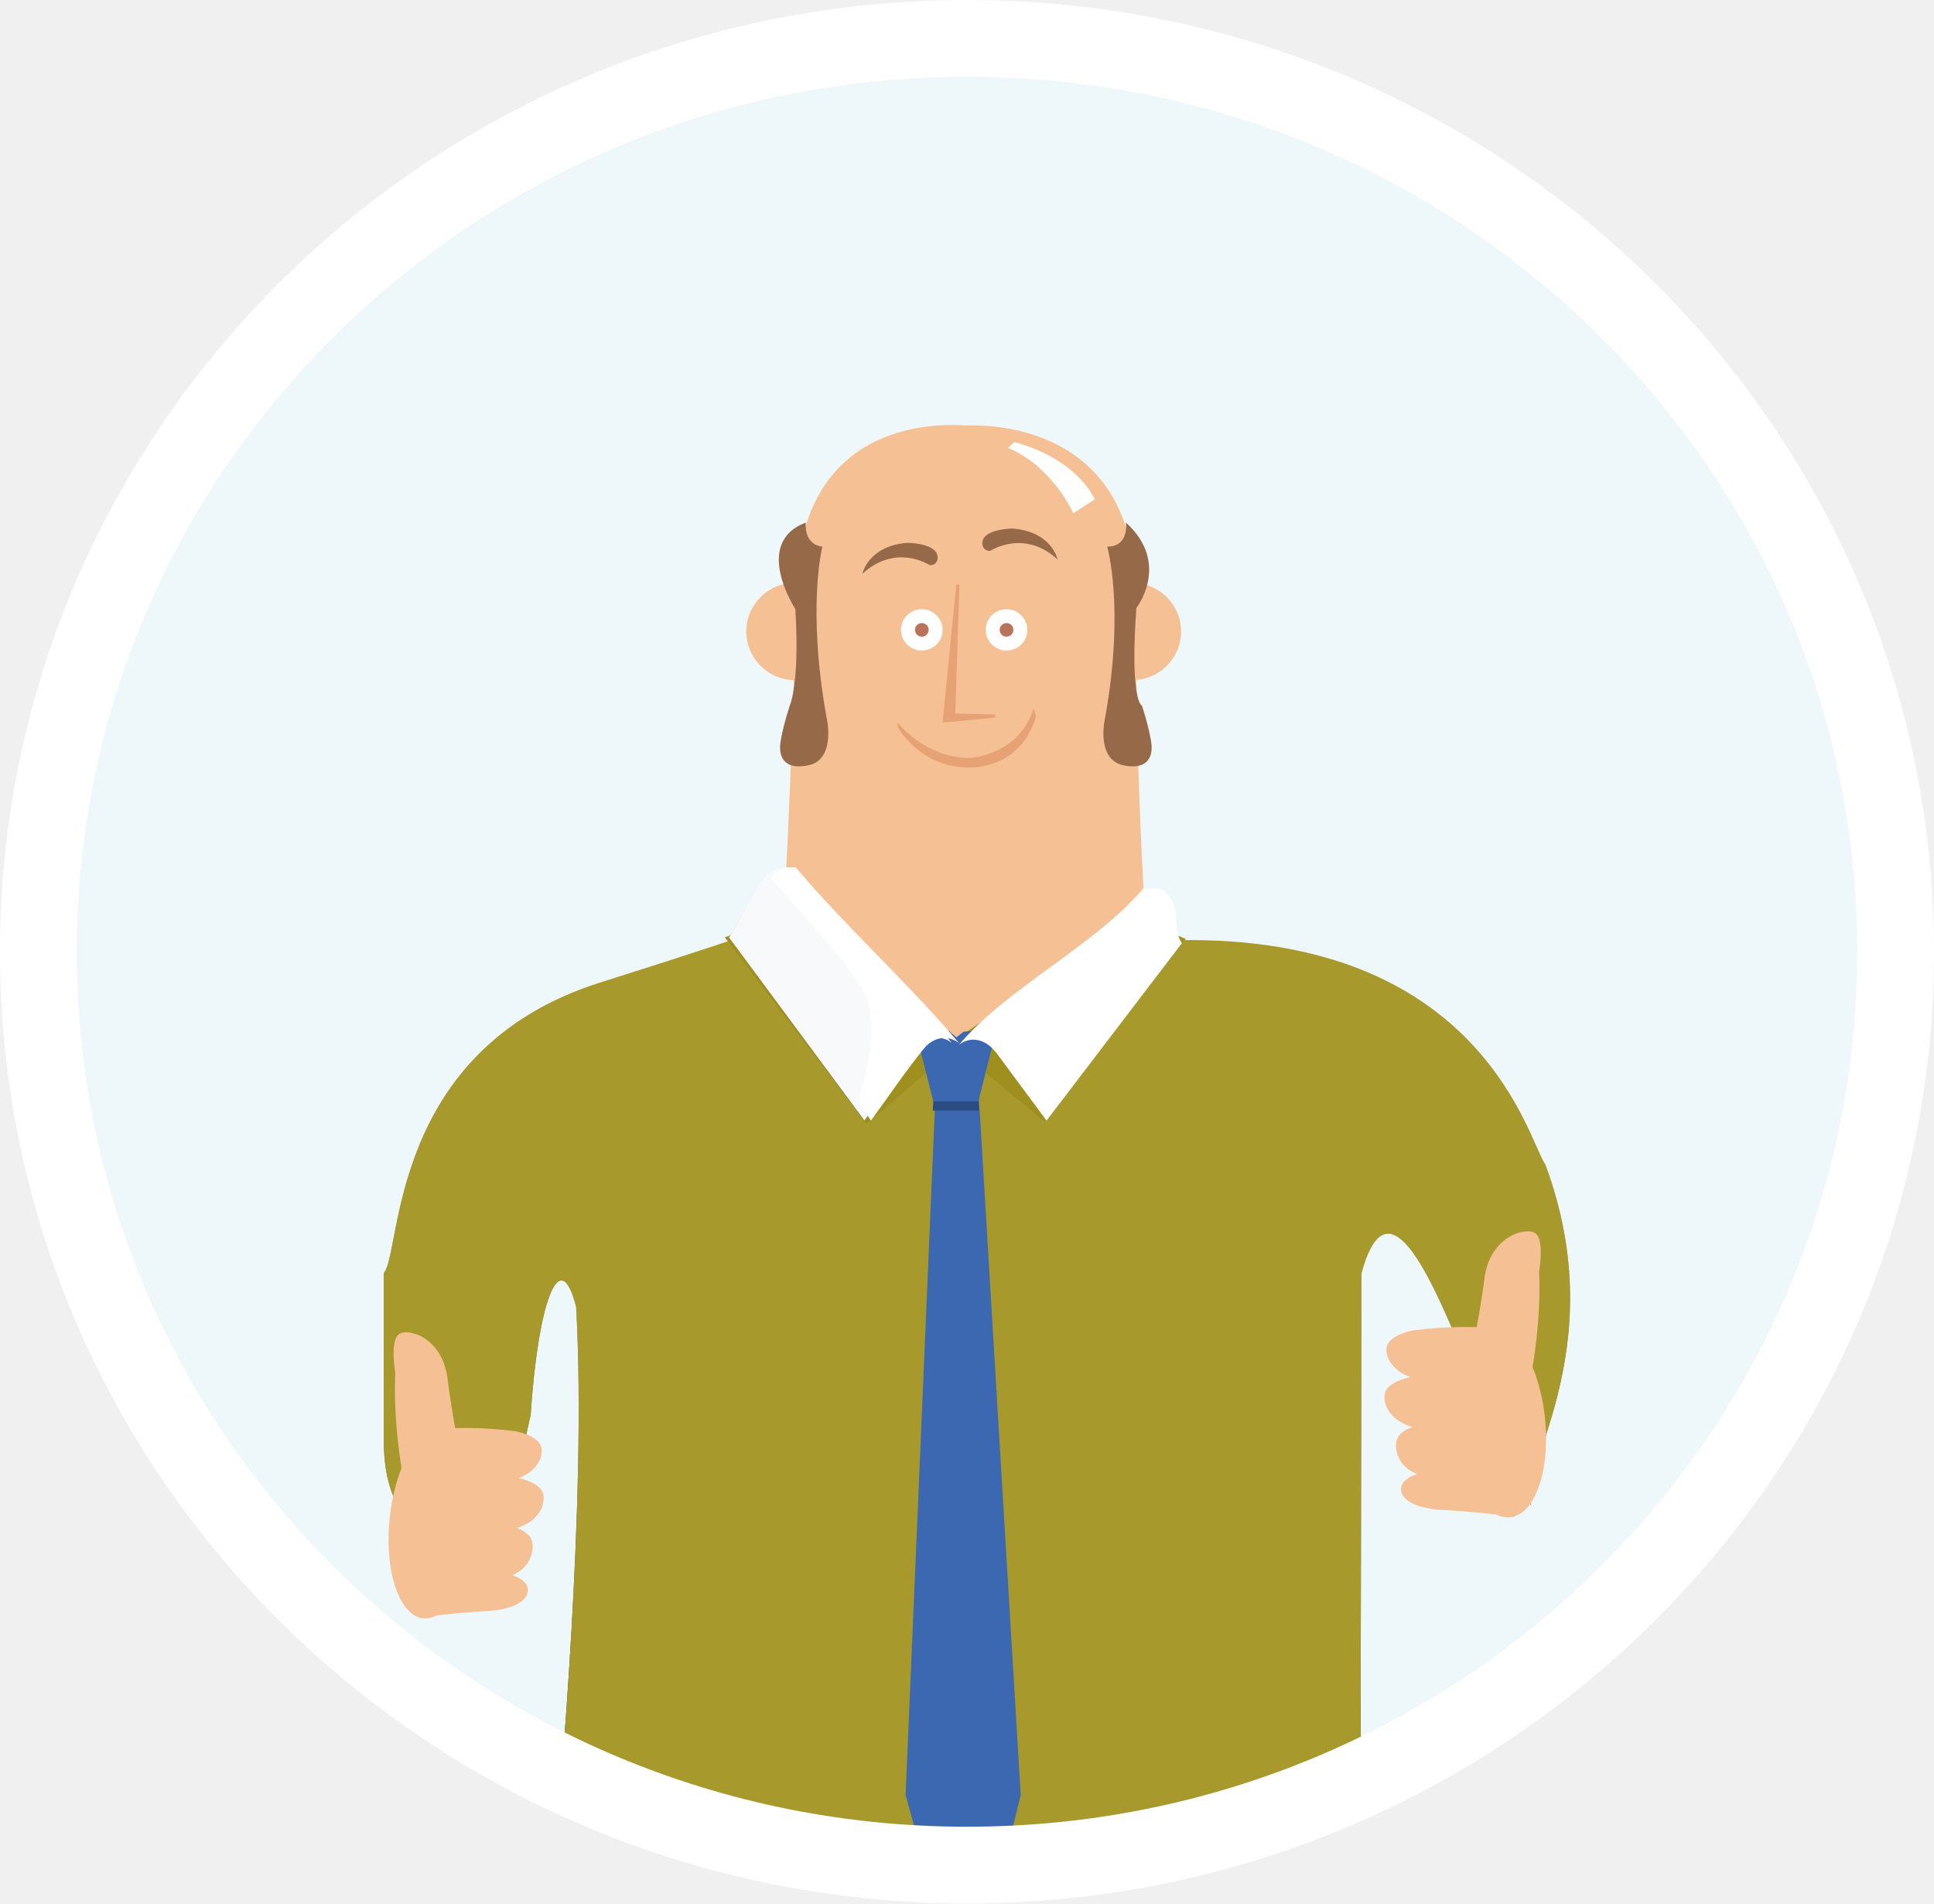
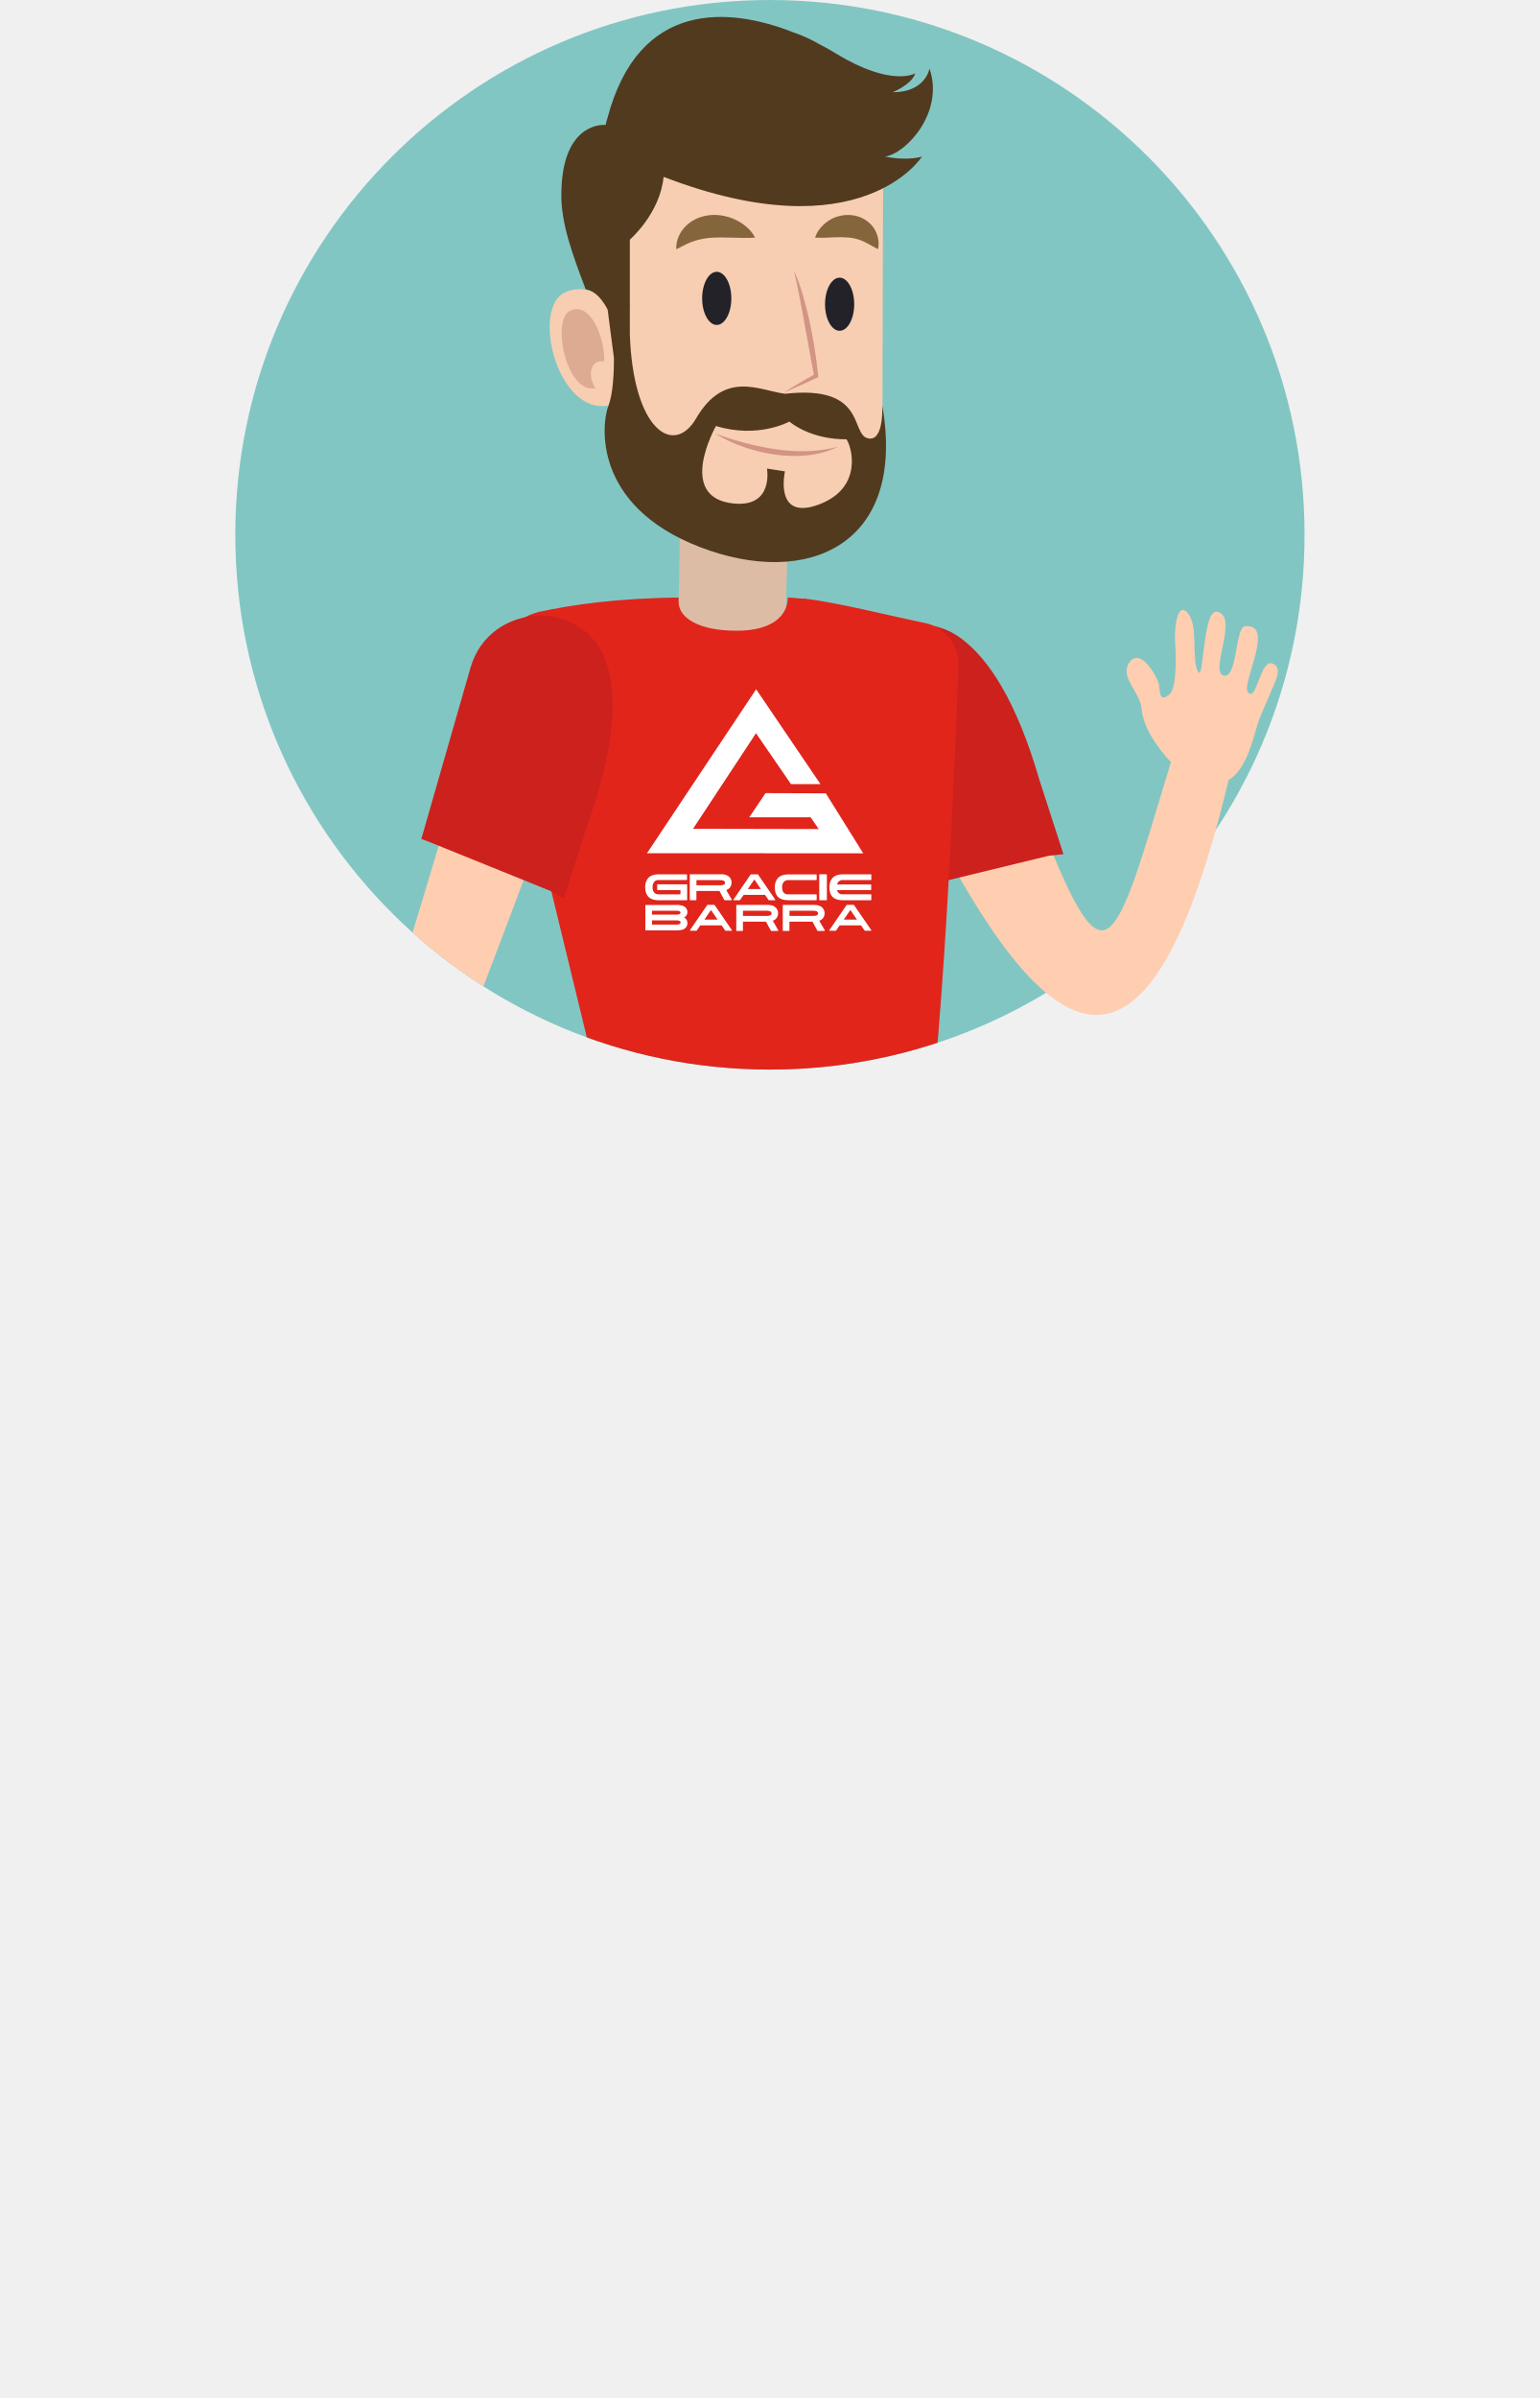
- <svg xmlns="http://www.w3.org/2000/svg" xmlns:xlink="http://www.w3.org/1999/xlink" width="252px" height="248px" viewBox="0 0 252 248" version="1.1">
+ <svg xmlns="http://www.w3.org/2000/svg" width="352px" height="548px" viewBox="0 0 650 1457.29">
  <defs>
-     <ellipse id="path-1" cx="126" cy="123" rx="125" ry="123" />
-     <ellipse id="path-3" cx="116" cy="114" rx="116" ry="114" />
-     <linearGradient x1="50%" y1="0%" x2="50%" y2="100%" id="linearGradient-5">
-       <stop stop-color="#FFFFFF" offset="0%" />
-       <stop stop-color="#000000" offset="100%" />
-     </linearGradient>
-     <path d="M-7.27595761e-12,45.865 L-3.50623251e-12,67.062 C-1.95890966e-12,68.875 -1.95890966e-12,72.82 1.824,76.125 L6.382,83.375 C8.983,85.205 4.184,91.48 15.5,80.656 L19.147,64.344 C20.059,50.258 22.856,41.688 25.069,50.258 C26.523,76.226 22.734,114.968 22.856,115.909 C57,124 127.268,135.135 127.268,115.135 L127.4,45.865 C132.908,25.757 144.128,70.855 149.529,76.125 C147.144,72.441 160.471,56.188 151.353,31.719 C149.184,28.77 143.386,2.651 105.35,2.478 C83.959,2.381 75.646,20.412 75.646,20.412 L50.793,0.336 C48.58,1.075 55.874,-0.739 28.19,8.017 C0.507,16.775 2.391,43.235 -7.27595761e-12,45.865 Z" id="path-6" />
-     <path d="M3.928,2.243 C2.501,4.397 1.385,6.945 0,9.139 L17.632,33 L24.045,24.141 C25.64,21.929 27.607,21.78 29.046,22.893 C22.582,15.175 14.334,7.715 7.871,0 C5.729,0 4.866,0.821 3.928,2.243" id="path-7" />
+     <style>.cls-1{fill:none;}.cls-2{isolation:isolate;}.cls-3{fill:#82c6c3;}.cls-4{clip-path:url(#clip-path);}.cls-5{fill:#1c1918;opacity:0.1;}.cls-6{fill:#33343d;}.cls-7{fill:#705543;}.cls-8{fill:#543d31;}.cls-9{fill:#ddcea6;}.cls-10{fill:#ddbca6;}.cls-11{fill:#ffceb1;}.cls-12{fill:#cc211d;}.cls-13{fill:#e1251b;}.cls-14{fill:#f7ceb2;}.cls-15{fill:#222228;}.cls-16{fill:#84653c;}.cls-17{fill:#b57662;opacity:0.4;}.cls-18{fill:#d39484;}.cls-19{fill:#513a1e;}.cls-20{fill:#adadad;}.cls-21,.cls-23{fill:#fff;}.cls-21{fill-rule:evenodd;}.cls-22{mix-blend-mode:screen;}</style>
+     <clipPath id="clip-path" transform="translate(-75 -75)">
+       <path class="cls-1" d="M725,400C725,220.51,579.49,75,400,75S75,220.51,75,400,220.51,725,400,725a323.55,323.55,0,0,0,155.73-39.68l50,49.3,103-50.83L725,568.72l-23.8-46.47A324.09,324.09,0,0,0,725,400Z" />
+     </clipPath>
  </defs>
-   <g id="Desktop" stroke="none" stroke-width="1" fill="none" fill-rule="evenodd">
-     <g id="Services-/-myRequests-/-emptyStates" transform="translate(-721, -340)">
-       <g id="emptyState" transform="translate(679, 341)">
-         <g id="assets/wally/happy" transform="translate(42, 0)">
-           <mask id="mask-2" fill="white">
-             <use xlink:href="#path-1" />
-           </mask>
-           <use id="Oval-Copy" fill="#EEF8FA" fill-rule="evenodd" xlink:href="#path-1" />
-           <g id="Group" stroke-width="1" fill-rule="evenodd" transform="translate(10, 9)">
-             <mask id="mask-4" fill="white">
-               <use xlink:href="#path-3" />
-             </mask>
-             <g id="mask">
-               <use fill="#EEF8FA" fill-rule="evenodd" xlink:href="#path-3" />
-               <ellipse stroke="#FFFFFF" stroke-width="10" cx="116" cy="114" rx="121" ry="119" />
-             </g>
-             <g id="wally" mask="url(#mask-4)">
-               <g transform="translate(39, 45)">
-                 <g id="shirt" transform="translate(1, 65)">
-                   <g id="Path">
-                     <use fill="url(#linearGradient-5)" xlink:href="#path-6" />
-                     <use fill="#A7992C" xlink:href="#path-6" />
-                   </g>
-                 </g>
-                 <g id="head" transform="translate(45, 0)">
-                   <path d="M10.109,75.54 L30.691,82.341 C30.691,82.341 55.05,71.823 55.27,65.243 C54.508,53.606 54.197,41.814 54.072,33.595 C57.335,33.31 59.896,30.593 59.896,27.275 C59.896,23.919 57.271,21.183 53.953,20.949 C52.946,-0.987 32.579,0.47 31.877,0.431 C29.174,0.268 10.721,-0.835 9.794,20.936 C9.742,20.93 9.688,20.923 9.634,20.923 C6.103,20.923 3.243,23.767 3.243,27.275 C3.243,30.713 5.997,33.506 9.43,33.615 C9.169,41.91 8.748,53.251 8.257,61.559 C7.617,68.365 10.109,75.54 10.109,75.54" id="Fill-4" fill="#F5C094" />
-                   <path d="M27.124,18.625 C27.124,18.625 22.747,15.725 18.369,19.764 C18.369,19.764 19.095,16.136 24.208,15.725 C24.208,15.725 28.378,15.725 28.167,17.795 C28.167,17.795 28.064,18.725 27.124,18.625" id="Fill-6" fill="#966948" />
-                   <path d="M35.049,16.763 C35.049,16.763 39.426,13.863 43.804,17.896 C43.804,17.896 43.075,14.275 37.965,13.863 C37.965,13.863 33.795,13.863 34.006,15.933 C34.006,15.933 34.109,16.864 35.049,16.763" id="Fill-8" fill="#966948" />
-                   <path d="M10.995,13.084 C10.995,13.084 10.654,15.934 13.156,16.219 C13.156,16.219 11.126,24.115 13.688,38.408 C13.688,38.408 14.938,43.498 11.718,44.607 C11.718,44.607 7.511,45.975 7.645,42.189 C7.645,42.189 7.735,40.579 8.892,36.97 C8.892,36.97 10.233,34.158 9.634,24.355 C9.634,24.355 3.979,15.725 10.995,13.084" id="Fill-10" fill="#966948" />
-                   <path d="M52.704,13.084 C52.704,13.084 53.189,16.219 50.269,16.219 C50.269,16.219 52.577,24.115 50.015,38.408 C50.015,38.408 48.765,43.498 51.984,44.607 C51.984,44.607 56.189,45.975 56.058,42.189 C56.058,42.189 55.968,40.579 54.808,36.97 C54.808,36.97 53.192,36.432 54.069,24.216 C54.069,24.216 58.607,18.416 52.704,13.084" id="Fill-12" fill="#966948" />
-                   <path d="M32.228,44.993 C25.923,44.993 23.08,39.914 22.964,39.699 L22.954,39.13 C23.061,39.319 26.685,43.751 32.265,43.751 C32.539,43.771 38.903,43.315 40.675,37.261 L41,38.339 C38.934,45.361 32.291,45 32.228,44.993" id="Fill-14" fill="#E6A274" />
-                   <path d="M28.82,27.066 C28.82,28.554 27.606,29.757 26.111,29.757 C24.61,29.757 23.399,28.554 23.399,27.066 C23.399,25.577 24.61,24.375 26.111,24.375 C27.606,24.375 28.82,25.577 28.82,27.066" id="Fill-16" fill="#FEFEFE" />
-                   <path d="M27.006,27.059 C27.006,27.547 26.608,27.952 26.114,27.952 C25.623,27.952 25.221,27.547 25.221,27.059 C25.221,26.571 25.623,26.179 26.114,26.179 C26.608,26.179 27.006,26.571 27.006,27.059" id="Fill-18" fill="#BA7258" />
-                   <path d="M34.44,27.066 C34.44,28.554 35.654,29.757 37.149,29.757 C38.647,29.757 39.861,28.554 39.861,27.066 C39.861,25.577 38.647,24.375 37.149,24.375 C35.654,24.375 34.44,25.577 34.44,27.066" id="Fill-20" fill="#FEFEFE" />
-                   <path d="M38.042,27.059 C38.042,27.547 37.643,27.952 37.149,27.952 C36.658,27.952 36.256,27.547 36.256,27.059 C36.256,26.571 36.658,26.179 37.149,26.179 C37.643,26.179 38.042,26.571 38.042,27.059" id="Fill-22" fill="#BA7258" />
-                   <path d="M28.82,39.136 L35.666,38.508 L35.679,38.09 C35.679,38.09 30.857,37.97 30.468,37.957 C30.482,37.552 31.017,21.182 31.017,21.182 L30.599,21.169 L28.82,39.136 Z" id="Fill-24" fill="#E6A274" />
-                   <path d="M38.131,2.598 C38.131,2.598 45.713,4.269 48.662,10.058 L45.85,11.875 C45.85,11.875 43.117,5.733 37.359,3.364 L38.131,2.598 Z" id="Fill-26" fill="#FEFEFE" />
-                   <polygon id="Fill-28" fill="#9E8F1E" points="0.438 67.118 1.016 66.928 9.24 59.412 30.487 80.396 54.075 64.7 60.495 67.321 42.148 91.168 30.461 81.542 18.91 91.415" />
-                 </g>
-                 <g id="tie" transform="translate(69, 79)">
-                   <polygon id="Tie" fill="#3B68B1" points="3.986 6.357 9.392 6.357 15 99.892 13.023 107.892 9.394 109.892 2.768 109.892 0 99.892" />
-                   <polygon id="Fill-30" fill="#2A4C82" points="3.64 9.031 9.435 9.031 9.565 10.704 3.543 10.704" />
-                   <polygon id="Fill-32" fill="#3B68B1" points="1.212 0.003 5.623 0.294 6.605 1.152 7.548 0.42 11.875 0.003 9.479 9.504 3.609 9.504" />
-                 </g>
-                 <g id="collar" transform="translate(46, 58)">
-                   <g id="Fill-35">
-                     <use fill="url(#linearGradient-5)" xlink:href="#path-7" />
-                     <use fill="#F7F9FB" xlink:href="#path-7" />
-                   </g>
-                   <path d="M5.446,1.306 C7.371,3.982 17.571,14.185 18.239,18.025 C19.349,24.414 16.684,29.282 17.002,30.757 C17.966,32.192 16.996,30.744 18.488,33 C20.851,29.762 23.026,26.508 25.45,23.54 C26.207,22.617 28.029,21.491 29.954,22.895 C23.455,15.178 15.179,7.72 8.689,0.007 C8.61,0.003 8.534,0 8.456,0 C7.302,0 6.17,0.336 5.446,1.306" id="Fill-37" fill="#FFFFFF" />
-                   <path d="M54.754,2.755 C54.523,2.758 54.264,2.758 53.978,2.758 C47.518,10.293 36.417,15.575 29.954,23.12 C31.392,22.033 33.361,22.178 34.952,24.34 L41.362,33 L59,9.888 C57.618,7.746 58.868,6.034 57.443,3.923 C56.728,2.867 56.334,2.75 55.254,2.75 C55.101,2.75 54.933,2.752 54.754,2.755" id="Fill-39" fill="#FFFFFF" />
-                   <path d="M54.793,2.758 C48.193,10.263 36.555,15.659 29.954,23.167 C31.903,21.802 33.758,22.897 34.525,23.796 C36.997,26.683 39.212,29.85 41.61,33 C43.125,30.805 42.142,32.214 43.118,30.818 C43.438,29.383 40.738,24.646 41.86,18.429 C42.54,14.692 56.136,6.628 58.092,4.009 C57.363,3.08 56.235,2.75 55.08,2.75 C54.983,2.75 54.89,2.753 54.793,2.758" id="Fill-41" />
-                 </g>
-                 <g id="right-hand" transform="translate(0, 118)">
-                   <path d="M21.638,21.291 C20.919,19.97 18.386,19.536 18.386,19.536 C13.897,18.952 10.18,19.039 7.317,19.353 L7.491,25.944 C10.613,25.303 15.914,26.439 15.914,26.439 C21.362,26.279 22.354,22.619 21.638,21.291" id="Fill-46" fill="#F5C094" />
-                   <path d="M0,15.822 L8.097,32.101 L14.08,32.439 C14.077,32.381 12.596,9.228 12.781,8.399 C12.791,8.36 12.77,8.341 12.722,8.341 C11.759,8.341 0,15.822 0,15.822" id="Fill-43" />
-                   <path d="M21.41,15.228 C20.694,13.906 18.161,13.475 18.161,13.475 C13.663,12.891 9.952,12.977 7.089,13.29 L7.26,19.875 C10.385,19.241 15.456,20.164 15.456,20.164 C20.905,19.997 22.125,16.552 21.41,15.228" id="Fill-48" fill="#F5C094" />
-                   <path d="M20.192,27.472 C19.535,26.17 17.225,25.736 17.225,25.736 C13.131,25.157 9.742,25.236 7.129,25.533 L7.295,32.017 C10.146,31.393 15.227,32.716 15.227,32.716 C20.19,32.578 20.845,28.77 20.192,27.472" id="Fill-50" fill="#F5C094" />
-                   <path d="M19.595,33.477 C18.901,32.25 16.398,31.854 16.398,31.854 C11.97,31.311 8.311,31.399 5.495,31.697 L5.653,37.836 C8.732,37.229 13.845,36.935 13.845,36.935 C19.211,36.776 20.295,34.708 19.595,33.477" id="Fill-52" fill="#F5C094" />
-                   <path d="M13.067,26.509 C12.202,33.385 8.986,38.441 5.885,37.804 C2.785,37.168 0.975,31.076 1.841,24.204 C2.708,17.328 5.924,12.274 9.019,12.911 C12.122,13.545 13.936,19.637 13.067,26.509" id="Fill-54" fill="#F5C094" />
-                   <path d="M2.984,0.821 C1.786,1.673 2.499,5.888 2.499,5.888 C2.282,10.655 2.876,15.693 3.387,18.676 L10.877,15.625 C10.042,12.392 9.361,6.966 9.361,6.966 C8.797,1.255 4.183,-0.029 2.984,0.821" id="Fill-56" fill="#F5C094" />
-                 </g>
-                 <g id="left-hand" transform="translate(131, 105)">
-                   <path d="M0.608,21.134 C1.357,19.814 3.996,19.379 3.996,19.379 C8.671,18.793 12.545,18.881 15.526,19.196 L15.345,25.785 C12.093,25.145 6.568,26.282 6.568,26.282 C0.895,26.12 -0.138,22.463 0.608,21.134" id="Fill-58" fill="#F5C094" />
-                   <path d="M0.846,15.072 C1.592,13.75 4.23,13.317 4.23,13.317 C8.915,12.734 12.781,12.82 15.764,13.134 L15.584,19.718 C12.33,19.084 7.048,20.005 7.048,20.005 C1.371,19.84 0.101,16.394 0.846,15.072" id="Fill-60" fill="#F5C094" />
-                   <path d="M2.115,27.316 C2.799,26.012 5.205,25.579 5.205,25.579 C9.469,25 12.999,25.077 15.722,25.375 L15.549,31.858 C12.579,31.234 7.286,32.56 7.286,32.56 C2.116,32.419 1.434,28.611 2.115,27.316" id="Fill-62" fill="#F5C094" />
-                   <path d="M2.736,33.32 C3.46,32.092 6.067,31.696 6.067,31.696 C10.679,31.153 14.489,31.242 17.424,31.541 L17.259,37.679 C14.051,37.072 8.726,36.776 8.726,36.776 C3.136,36.62 2.007,34.551 2.736,33.32" id="Fill-64" fill="#F5C094" />
-                   <path d="M9.536,26.352 C10.437,33.228 13.787,38.284 17.016,37.647 C20.247,37.01 22.132,30.917 21.23,24.048 C20.327,17.171 16.977,12.115 13.751,12.754 C10.52,13.388 8.63,19.48 9.536,26.352" id="Fill-66" fill="#F5C094" />
-                   <path d="M20.039,0.663 C21.288,1.514 20.545,5.73 20.545,5.73 C20.77,10.499 20.151,15.536 19.619,18.519 L11.817,15.469 C12.686,12.235 13.396,6.808 13.396,6.808 C13.982,1.098 18.79,-0.186 20.039,0.663" id="Fill-68" fill="#F5C094" />
-                 </g>
-               </g>
-             </g>
-           </g>
+   <g class="cls-2">
+     <g id="Layer_2" data-name="Layer 2">
+       <circle class="cls-3" cx="325" cy="325" r="325" />
+     </g>
+     <g id="Layer_3" data-name="Layer 3">
+       <g class="cls-4">
+         <path class="cls-5" d="M692.39,1504.07c0,15.59-122.32,28.22-268.86,28.22s-261.81-12.63-261.81-28.22,115.27-28.22,261.81-28.22S692.39,1488.49,692.39,1504.07Z" transform="translate(-75 -75)" />
+         <polygon class="cls-6" points="424.98 1318.47 437.95 1396.41 468.21 1396.41 458.09 1311.63 424.98 1318.47" />
+         <path class="cls-7" d="M552.38,1434.47s17.26,22.44,43.46,30.33,49.86,17.9,47.95,33.67c0,0-39,19.09-102.27-2.14V1503L500,1501.18V1446l34.51,2.42-2.56-5.46Z" transform="translate(-75 -75)" />
+         <path class="cls-8" d="M569.05,1497.1c56.7,14.58,71.1-1.61,74.41-2.73a11,11,0,0,1,.33,4.1s-39,19.09-102.27-2.14V1503L500,1501.18v-11C514.81,1491.07,527.24,1486.35,569.05,1497.1Z" transform="translate(-75 -75)" />
+         <polygon class="cls-6" points="280.2 1318.47 267.23 1396.41 236.97 1396.41 247.09 1311.63 280.2 1318.47" />
+         <path class="cls-7" d="M302.8,1434.47s-17.26,22.44-43.46,30.33-52.74,17.9-50.82,33.67c0,0,41.87,19.09,105.14-2.14V1503l41.54-1.82V1446l-34.51,2.42,2.56-5.46Z" transform="translate(-75 -75)" />
+         <path class="cls-8" d="M277.52,1500c-39.81,6.26-65.36-4.48-68.67-5.6a11,11,0,0,0-.33,4.1s41.87,19.09,105.14-2.14V1503l41.54-1.82V1487.3C340.37,1488.2,315.73,1494,277.52,1500Z" transform="translate(-75 -75)" />
+         <path class="cls-9" d="M495,744.41l32.53,402.65L555.7,1422.7s-15.31,21.06-72.74,11.49l-30.16-289-37-237.38H386.29l-19.71,526.41s-24.89,19.14-70.83,1.91l9.19-677.62Z" transform="translate(-75 -75)" />
+         <polygon class="cls-10" points="335.87 323.53 333.29 430.43 268.85 401.62 270.88 291.54 335.87 323.53" />
+         <path class="cls-11" d="M626,506c.92,11,9.66,23.7,17.78,32.1-36.33,120.3-39.34,140.72-83,27.58-19.45,6.32-38.82,12.82-57.93,20.13,71.06,134.14,129.06,160.65,176-37,.21.17.63-.18.79-.29,9.68-6.56,13.53-22.31,16.14-31.27s5.78-14.22,8.19-20.5,8.67-16.11,1.37-18.57-9.12,22.59-14.47,17.89,17-42.1-2-40.53c-6.15.51-4.58,32.46-13.19,30s9.81-36.77-4.12-38.77c-8.42-1.21-7.75,42.53-11.22,36.59-4.44-7.6.41-27.79-6.33-35.76s-8.26,10.92-7.69,17.62c.41,4.91,1.51,28.12-3.69,32-6.42,4.79-5.21-2.15-6.35-6.92s-11.33-22-17.7-12.82S625,494.94,626,506Z" transform="translate(-75 -75)" />
+         <path class="cls-12" d="M495.66,613,487,615.26,450.49,513.38c-14.29-39.84,31.72-75.59,65.73-50.41,17,12.62,33.87,38.61,47.58,85.95l14.63,45.14-8.93,1Z" transform="translate(-75 -75)" />
+         <path class="cls-13" d="M494.38,453.63c-25.38-5.26-51-12-73.55-14.92.08.46-10-.93-10-.46,0,10.05-8.33,20.05-31.09,20.05s-35.27-7.65-35.27-17.7a14.31,14.31,0,0,1,.05-2.45c-37.14.31-65.4,4.45-84.77,8.68A32.27,32.27,0,0,0,235.38,486L304.56,770.7s15.36,11.39,68.66,13.56c75.46,3.08,122.83-18.13,122.83-18.13,12.38-97.08,18.59-288.36,18.59-288.36h0A25.42,25.42,0,0,0,494.38,453.63Z" transform="translate(-75 -75)" />
+         <path class="cls-14" d="M357.2,132.27c-61.22,14-59.58,56-59.58,56s1.9,32.47,3.11,71.15c-5.67-7.8-15.25-11.05-25.08-6.85-20.84,8.92-5.44,74.57,26.24,68.89,1.36,18.33,3.15,32.61,5.51,37.55,8.89,18.68,48,47.14,82.7,51.58s78.25-18.67,78.25-59.58.54-192.38.54-192.38S458.57,109.15,357.2,132.27Z" transform="translate(-75 -75)" />
+         <path class="cls-15" d="M376.54,256.32c0,8.92-4,16.15-8.87,16.15s-8.87-7.23-8.87-16.15,4-16.14,8.87-16.14S376.54,247.41,376.54,256.32Z" transform="translate(-75 -75)" />
+         <path class="cls-15" d="M451.24,259.88c0,8.92-4,16.14-8.87,16.14s-8.87-7.22-8.87-16.14,4-16.14,8.87-16.14S451.24,251,451.24,259.88Z" transform="translate(-75 -75)" />
+         <path class="cls-16" d="M391,219.42c-5.33.32-9.79.1-14,0s-8.07-.2-11.63,0a44.41,44.41,0,0,0-10.3,1.69c-3.59,1-7.24,2.93-12,5.4a17.24,17.24,0,0,1,1.44-7.79,20.49,20.49,0,0,1,2-3.57,21.64,21.64,0,0,1,2.75-3.16,22.08,22.08,0,0,1,7.21-4.56,26.4,26.4,0,0,1,8.23-1.78,30.23,30.23,0,0,1,15.3,3.36,29.33,29.33,0,0,1,6.26,4.32A21.75,21.75,0,0,1,391,219.42Z" transform="translate(-75 -75)" />
+         <path class="cls-16" d="M427.45,219.42a16.76,16.76,0,0,1,3.36-6,22.45,22.45,0,0,1,5-4.39,21.74,21.74,0,0,1,13.76-3.3,19,19,0,0,1,7.47,2.32,18.62,18.62,0,0,1,5.75,5,17.81,17.81,0,0,1,1.8,3.16c.22.56.48,1.08.65,1.64s.31,1.13.45,1.69a15.6,15.6,0,0,1,0,6.9c-1.11-.54-2.07-1.1-3-1.63-.48-.25-.91-.51-1.35-.76s-.83-.5-1.27-.71a43.87,43.87,0,0,0-4.54-2.2,27.52,27.52,0,0,0-7.39-1.75,65.53,65.53,0,0,0-8.78-.19C435.93,219.36,432.19,219.61,427.45,219.42Z" transform="translate(-75 -75)" />
+         <path class="cls-17" d="M278.47,263.89c10.87-5.5,20.48,12,20.92,30.67-8.89-1.33-10.39,9-5.44,16.34C276.3,314.64,266.94,269.73,278.47,263.89Z" transform="translate(-75 -75)" />
+         <path class="cls-18" d="M414.56,239.32a106.57,106.57,0,0,1,5.63,15.49c.77,2.63,1.47,5.29,2.16,7.95s1.27,5.34,1.85,8,1.08,5.38,1.61,8.07.92,5.4,1.38,8.1q1.29,8.13,2.15,16.3l.1.94-.77.37c-1.65.79-3.32,1.55-5,2.31s-3.32,1.54-5,2.27c-3.35,1.49-6.71,2.95-10.12,4.33,3.1-2,6.25-3.85,9.42-5.71,1.57-.94,3.17-1.83,4.76-2.75s3.18-1.82,4.79-2.7l-.67,1.31c-.52-2.69-1-5.37-1.5-8.06s-1-5.36-1.45-8.05c-1-5.36-1.91-10.74-2.94-16.09-.46-2.68-1-5.36-1.47-8s-1-5.36-1.54-8C416.91,250,415.87,244.65,414.56,239.32Z" transform="translate(-75 -75)" />
+         <path class="cls-14" d="M150.58,752a26.35,26.35,0,0,0-4.77,8.32c-6.94,19.89-33.26,97.36-25,105.39,0,0,1,7.12,10.22,8.22,0,0,1.37,9.54,12.33,7.12,0,0,.92,6.87,4,10.32,4.85,5.36,16,1.69,16.12-22.68,0,0,2.9,7.55,10.4,10.49,10.19,4,5.38-10.66,5.38-10.66s-.5-13.8-2.54-32.53-8-22.64-8-22.64l39.87-129.59Z" transform="translate(-75 -75)" />
+         <path class="cls-11" d="M150.28,815H169.2c-.08-.26-.15-.52-.24-.78l-.58-.6c22.73-42.4,96.13-242.08,96.13-242.08l-56.26-14.32s-60.81,202.37-73.13,239.93c-2.7.26,2.14,2.55-.32,2.93Z" transform="translate(-75 -75)" />
+         <path class="cls-12" d="M196.41,588.06l-8.31-3.24,29.87-104c11.68-40.68,69.91-42.81,82.8-2.5,6.46,20.21,4.93,51.13-11.61,97.56L274.66,621l-7.8-4.44Z" transform="translate(-75 -75)" />
+         <path class="cls-18" d="M366.62,338.48c6.06,2.19,12.16,4.08,18.31,5.72A156.8,156.8,0,0,0,403.55,348c3.12.48,6.27.76,9.42,1s6.3.21,9.46.17l2.37-.09,2.37-.19c.79,0,1.57-.13,2.36-.22s1.58-.16,2.36-.29c3.16-.4,6.27-1.1,9.42-1.82a52.57,52.57,0,0,1-9.1,3.39,62.18,62.18,0,0,1-9.6,1.77,74.26,74.26,0,0,1-9.78.38,93.37,93.37,0,0,1-9.74-.82c-3.22-.49-6.42-1.09-9.58-1.85s-6.27-1.68-9.33-2.77A87.3,87.3,0,0,1,366.62,338.48Z" transform="translate(-75 -75)" />
+         <path class="cls-19" d="M470,170.14c12.69-1.67,36.19-27,27-53.44,0,0-2.3,14.37-22.41,14.37,0,0,11.5-4.6,13.79-11.49,0,0-14.36,8.61-48.26-12.07-3-1.86-6.5-3.81-10.27-5.75a86.83,86.83,0,0,0-15.69-7.12c-38.7-15.27-93.89-20.1-112.95,52.21a25.51,25.51,0,0,0-1.06,4.07s-26.95-2.93-26.95,42.77c0,17.27,6.45,35.15,14.8,57.11,8.2,1.17,13.36,12.41,13.36,12.41l3.83,29.53c0,8.05-.5,21.54-3.34,28.74-4.22,10.68-10,60.67,55.53,85.95s125.83-1.15,110.89-86.18c0,0,1.31,22.92-9,20.05s-.65-32.53-50.1-27c-15.62-2-36.76-14.64-54.05,15-13.54,23.2-38.37,7.28-40.29-51.43V262.93c0-.87,0-1.71.07-2.59l-.07.19V220.64s18.36-15.81,20.53-38.17c120.3,46.27,157.08-12.33,157.08-12.33S483.92,173,470,170.14ZM367.19,333.89c25.71,7.82,44.59-2.68,44.59-2.68,15,11.71,34.7,10.72,34.7,10.72,2.87,3.45,10.92,29.3-16.66,39.64s-20.69-20.11-20.69-20.11l-10.91-1.72s4.24,23.62-20.11,21.26C342.49,377.55,367.19,333.89,367.19,333.89Z" transform="translate(-75 -75)" />
+         <path class="cls-7" d="M470.26,784c16.49-4,24.48-9.36,24.67-9.43,4.82-1.82,4.18,3.48,4.72,9.07.7,7.39-.43,11.34-4.77,12.87-.79.28-4.61,4.79-21,9.3Q472,794.9,470.26,784Z" transform="translate(-75 -75)" />
+         <path class="cls-7" d="M352.17,790.23c18.33,1.92,38.38,2.28,60.1,1.64A277.1,277.1,0,0,0,456.66,787c-.42,7.57.45,15.08,1.56,22.58a264.2,264.2,0,0,1-45.59,5.3q-10.62.31-20.75.12a387.82,387.82,0,0,1-42.17-2.86A121.86,121.86,0,0,0,352.17,790.23Z" transform="translate(-75 -75)" />
+         <path class="cls-7" d="M298.46,788.48c.94-5.55,1.54-10.47,6.35-8.64a174.87,174.87,0,0,0,35.36,8.9c-.45,7.23-1.4,14.4-2.37,21.56a176.8,176.8,0,0,1-37.1-10.44C297.35,798.47,297.51,794.09,298.46,788.48Z" transform="translate(-75 -75)" />
+         <path class="cls-20" d="M382.28,788.68l-.55,29.41,42.62-2.54.51-27.3Zm7.12,4.91,28.15-.28-.34,18L389,813Z" transform="translate(-75 -75)" />
+         <polygon class="cls-21" points="250.27 518.51 316.62 418.88 355.73 476.52 337.81 476.53 316.54 445.57 278.26 503.66 354.64 503.82 349.76 496.69 312.44 496.69 322.34 482 358.99 482.12 381.71 518.57 250.27 518.51" />
+         <g class="cls-22">
+           <path class="cls-23" d="M349.84,629.25a3.94,3.94,0,0,0-2.53-3.68,11.8,11.8,0,0,0-4.62-.62H324.53a.25.25,0,0,0-.25.25v14.93a.25.25,0,0,0,.25.25h18.16c3.25,0,4.59-.29,5.72-1.26a3.79,3.79,0,0,0,1.43-3,3.7,3.7,0,0,0-2-3.58A3.49,3.49,0,0,0,349.84,629.25Zm-6.45,7.63h-15.1v-2.55h15c2.16,0,2.41.73,2.41,1.28C345.66,636.45,344.9,636.88,343.39,636.88Zm0-6.07h-15.1v-2.35h15.1c1.05,0,2.27.28,2.27,1.08S345,630.81,343.39,630.81Z" transform="translate(-75 -75)" />
+           <path class="cls-23" d="M378,622.09h3.63a.25.25,0,0,0,.21-.11l2.19-3.17h13l2.18,3.17a.25.25,0,0,0,.21.11H403a.25.25,0,0,0,.22-.13.24.24,0,0,0,0-.26l-10.45-15.24a.23.23,0,0,0-.2-.11h-4.1a.26.26,0,0,0-.21.11L377.82,621.7a.24.24,0,0,0,0,.26A.25.25,0,0,0,378,622.09Zm12.54-12.65,4,5.85h-8Z" transform="translate(-75 -75)" />
+           <path class="cls-23" d="M351.63,640.64h3.63a.26.26,0,0,0,.21-.11l2.18-3.17h13l2.18,3.17a.23.23,0,0,0,.2.11h3.63a.24.24,0,0,0,.21-.39L366.39,625a.25.25,0,0,0-.21-.11h-4.09a.25.25,0,0,0-.21.11l-10.46,15.24a.24.24,0,0,0,0,.26A.25.25,0,0,0,351.63,640.64ZM364.17,628l4,5.85h-8Z" transform="translate(-75 -75)" />
+           <path class="cls-23" d="M436.36,640.64H440a.26.26,0,0,0,.21-.11l2.18-3.17h13l2.18,3.17a.23.23,0,0,0,.2.11h3.63a.24.24,0,0,0,.21-.39L451.12,625a.25.25,0,0,0-.21-.11h-4.09a.26.26,0,0,0-.21.11l-10.46,15.24a.24.24,0,0,0,0,.26A.25.25,0,0,0,436.36,640.64ZM448.9,628l4,5.85h-8Z" transform="translate(-75 -75)" />
+           <path class="cls-23" d="M332.44,622.09h17a.26.26,0,0,0,.26-.25v-9.18a.26.26,0,0,0-.26-.25H331.71a.25.25,0,0,0-.25.25v3a.25.25,0,0,0,.25.25h13.91v2.59H332.44a3.39,3.39,0,0,1-2.71-1l-.06-.07a4.39,4.39,0,0,1-1-3.25,4.91,4.91,0,0,1,1-3.31l0,0a3.38,3.38,0,0,1,2.68-1.08h17a.26.26,0,0,0,.26-.25v-2.95a.26.26,0,0,0-.26-.25h-17c-6.77,0-8.19,4.31-8.19,7.93C324.25,619.53,326.93,622.09,332.44,622.09Z" transform="translate(-75 -75)" />
+           <path class="cls-23" d="M408.48,610.91a3.39,3.39,0,0,1,2.68-1.07h17a.26.26,0,0,0,.26-.25v-2.93a.26.26,0,0,0-.26-.26h-17c-6.77,0-8.19,4.3-8.19,7.9,0,5.23,2.68,7.78,8.19,7.78h17a.26.26,0,0,0,.26-.25v-3.08a.26.26,0,0,0-.26-.25h-17a3.4,3.4,0,0,1-2.71-.94l-.06-.07c-.24-.26-1-1.06-1-3.23a4.83,4.83,0,0,1,1-3.29Z" transform="translate(-75 -75)" />
+           <path class="cls-23" d="M461.39,606.33H444.34c-6.76,0-8.18,4.32-8.18,7.93,0,5.27,2.68,7.83,8.18,7.83h17.05a.25.25,0,0,0,.25-.25v-3.09a.26.26,0,0,0-.25-.26H444.34a3.35,3.35,0,0,1-2.7-.94l-.06-.07a3.4,3.4,0,0,1-.79-1.54H461.3a.26.26,0,0,0,.26-.26v-2.94a.26.26,0,0,0-.26-.25H440.82a3.73,3.73,0,0,1,.8-1.57l.05-.06a3.36,3.36,0,0,1,2.67-1.07h17.05a.26.26,0,0,0,.25-.26v-2.95A.25.25,0,0,0,461.39,606.33Z" transform="translate(-75 -75)" />
+           <path class="cls-23" d="M376.81,621.71l-3.35-5.78a4.69,4.69,0,0,0,3.22-4.71c0-1.83-1.29-4.93-6.16-4.93h-19a.25.25,0,0,0-.25.25v15.3a.25.25,0,0,0,.25.25h3.54a.25.25,0,0,0,.25-.25v-5.39h14l3,5.51a.25.25,0,0,0,.22.13h4a.26.26,0,0,0,.22-.13A.28.28,0,0,0,376.81,621.71ZM369.7,613H355.33v-3.16H369.7c1.92,0,3,.56,3,1.58C372.68,612.17,372.33,613,369.7,613Z" transform="translate(-75 -75)" />
+           <path class="cls-23" d="M405.08,640.35l-3.34-5.79a4.69,4.69,0,0,0,3.22-4.71c0-1.83-1.3-4.93-6.16-4.93h-19a.25.25,0,0,0-.25.25v15.3a.26.26,0,0,0,.25.26h3.54a.26.26,0,0,0,.25-.26v-5.38h14l3,5.5a.24.24,0,0,0,.22.13h4a.22.22,0,0,0,.21-.12A.23.23,0,0,0,405.08,640.35Zm-7.1-8.74H383.61v-3.16H398c1.92,0,3,.56,3,1.57C401,630.8,400.61,631.61,398,631.61Z" transform="translate(-75 -75)" />
+           <path class="cls-23" d="M433.38,640.35,430,634.56a4.68,4.68,0,0,0,3.23-4.71c0-1.83-1.3-4.93-6.16-4.93h-19a.25.25,0,0,0-.25.25v15.3a.26.26,0,0,0,.25.26h3.54a.26.26,0,0,0,.25-.26v-5.38h14l3,5.5a.25.25,0,0,0,.22.13h4a.25.25,0,0,0,.22-.12A.28.28,0,0,0,433.38,640.35Zm-7.1-8.74H411.9v-3.16h14.38c1.92,0,3,.56,3,1.57C429.26,630.8,428.9,631.61,426.28,631.61Z" transform="translate(-75 -75)" />
+           <rect class="cls-23" x="354.98" y="531.31" width="4.64" height="15.78" rx="0.25" />
        </g>
      </g>
    </g>
  </g>
</svg>
